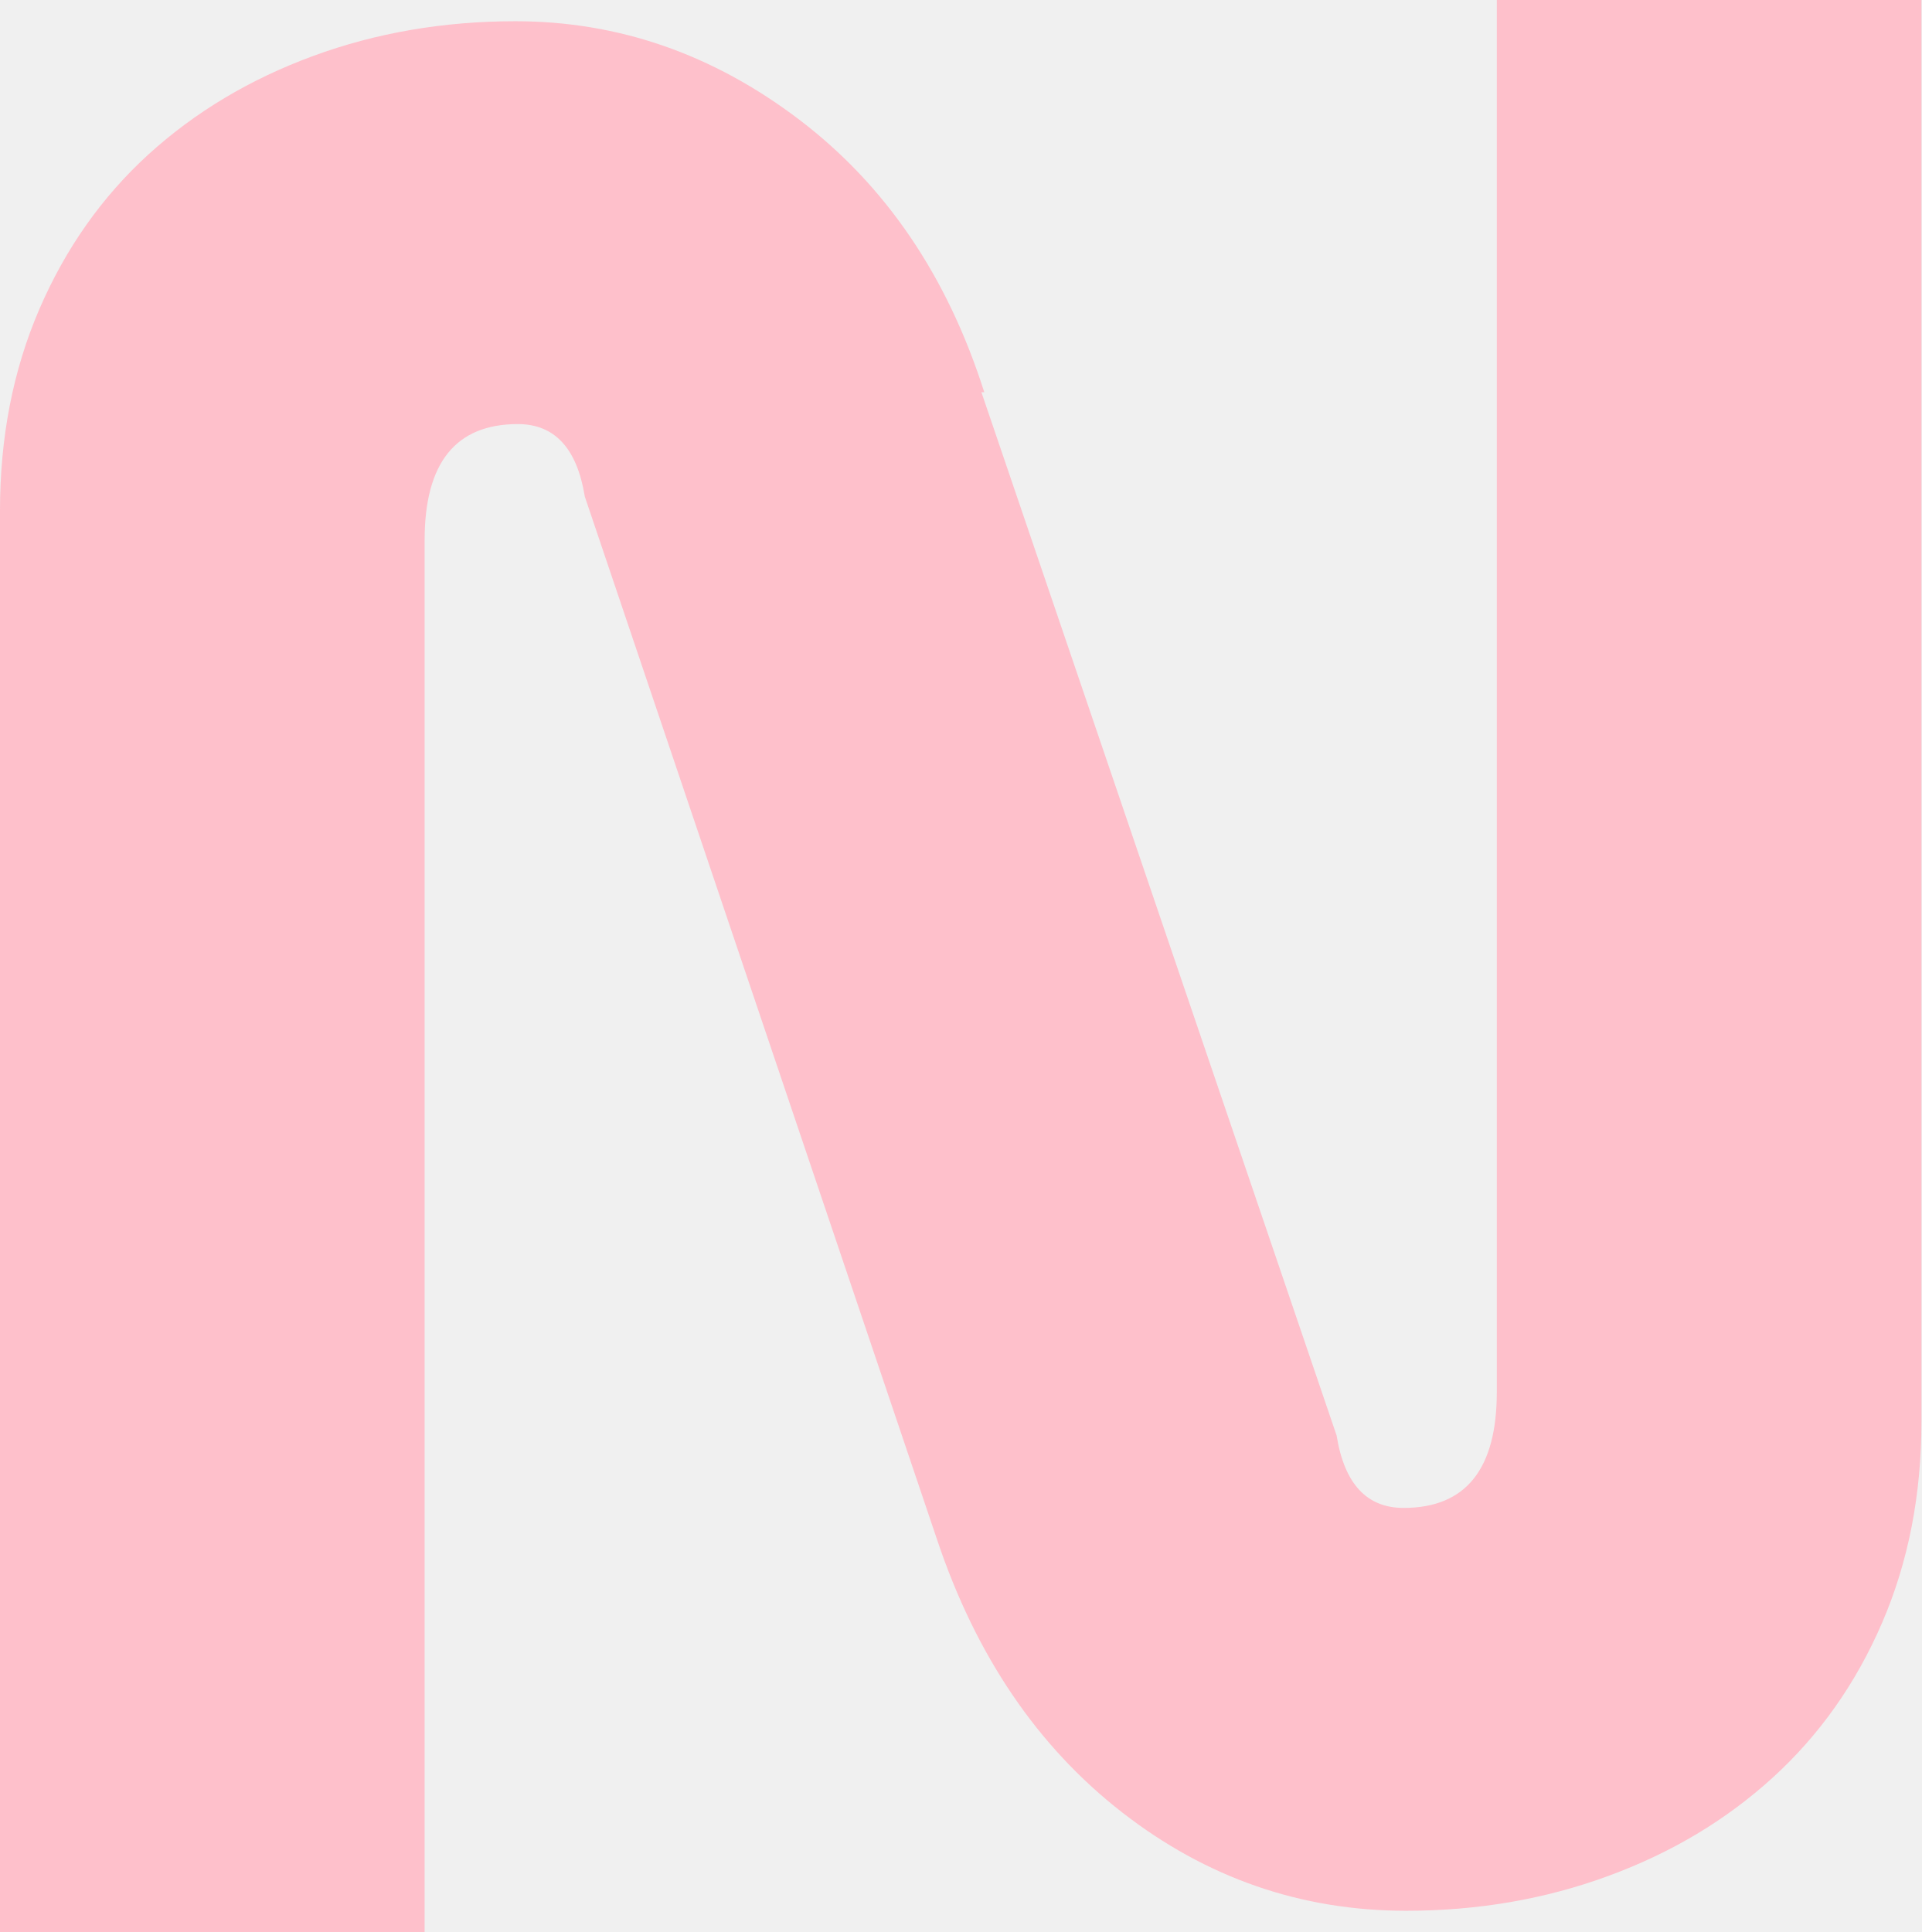
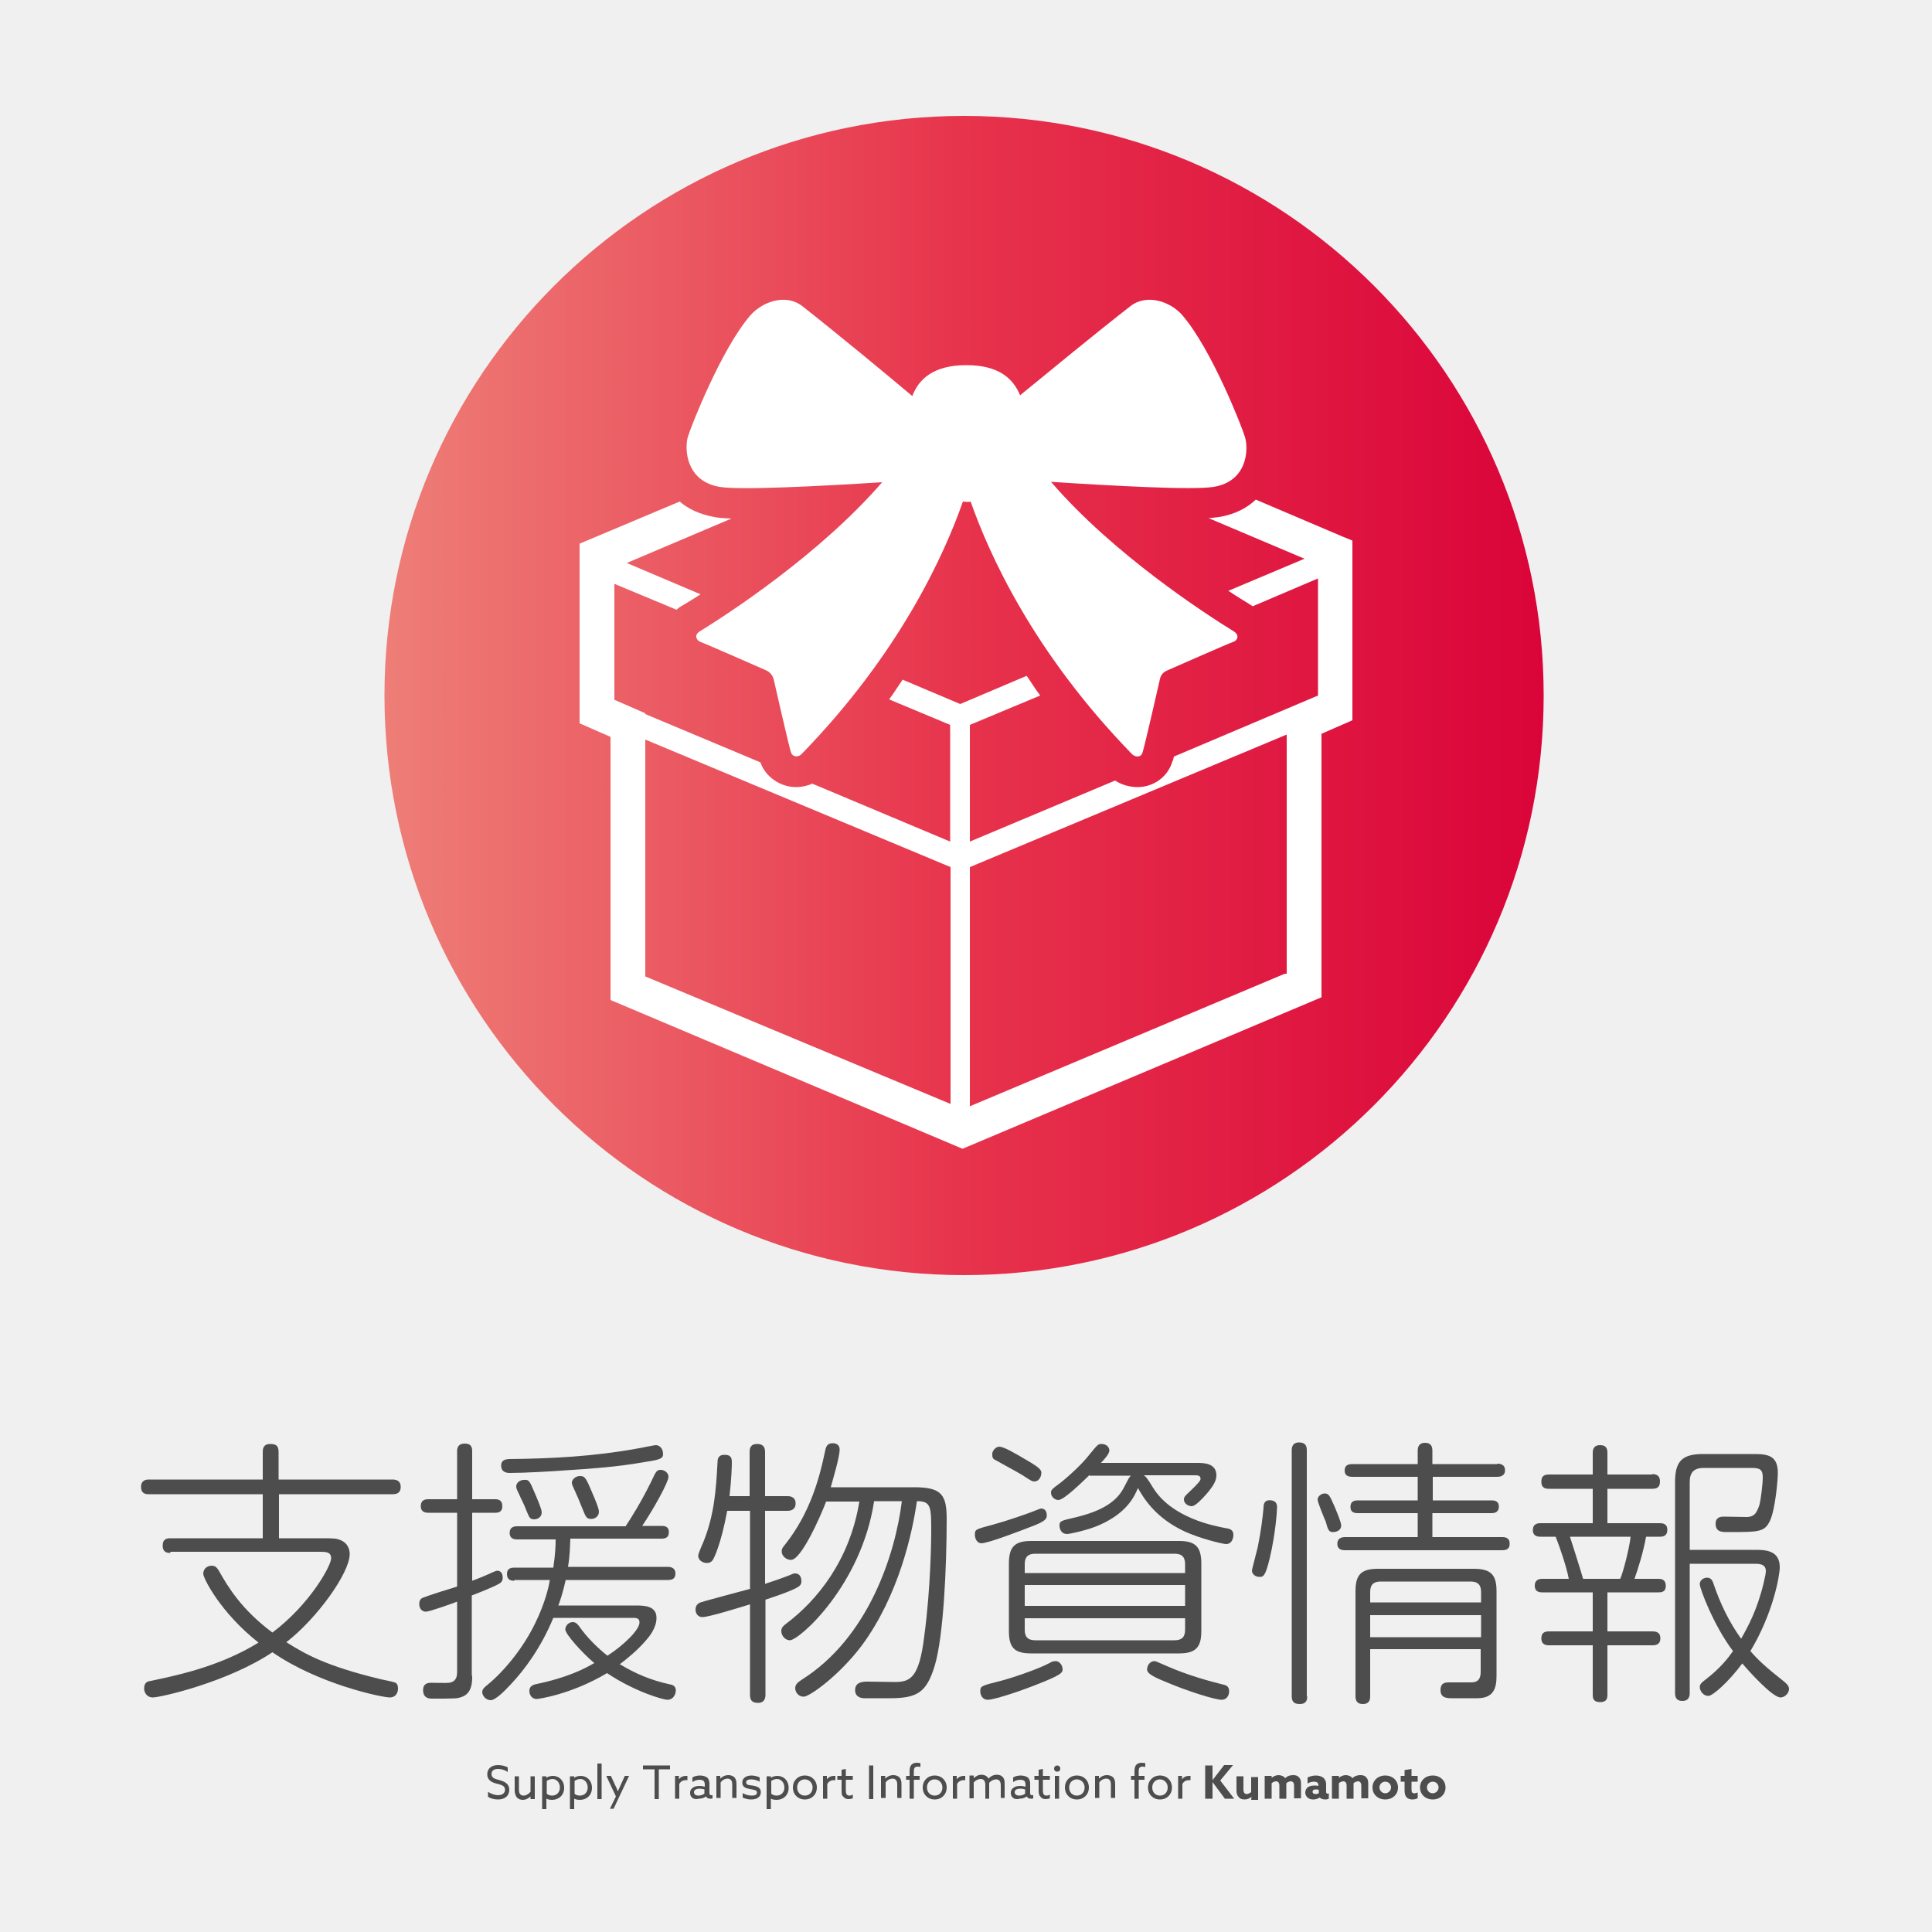
- <svg xmlns="http://www.w3.org/2000/svg">
-   <g>
-     <path fill="#fec0cb" d="m181,0c0,0 -40,0 -40,0c0,0 0,131.14 0,131.14c0,7.27 -2.93,10.91 -8.78,10.91c-3.47,0 -5.58,-2.27 -6.31,-6.82c0,0 -33.46,-98.28 -33.46,-98.28c0,0 0.27,0 0.27,0c-3.47,-10.92 -9.28,-19.48 -17.42,-25.67c-8.14,-6.19 -17.06,-9.28 -26.75,-9.28c-6.76,0 -13.12,1.09 -19.07,3.28c-5.93,2.18 -11.1,5.27 -15.5,9.27c-4.38,4 -7.81,8.86 -10.28,14.59c-2.47,5.73 -3.7,12.05 -3.7,18.95c0,0 0,133.91 0,133.91c0,0 40,0 40,0c0,0 0,-131.12 0,-131.12c0,-7.29 2.93,-10.93 8.78,-10.93c3.47,0 5.57,2.28 6.31,6.83c0,0 33.19,98.28 33.19,98.28c3.66,10.92 9.46,19.47 17.41,25.66c7.95,6.19 16.88,9.28 26.76,9.28c6.76,0 13.11,-1.09 19.05,-3.28c5.95,-2.18 11.11,-5.27 15.5,-9.27c4.39,-4 7.83,-8.86 10.3,-14.59c2.47,-5.73 3.7,-12.05 3.7,-18.95c0,0 0,-133.91 0,-133.91z" />
+ <svg xmlns="http://www.w3.org/2000/svg" version="1.1" x="0px" y="0px" viewBox="0 0 500 500" style="enable-background:new 0 0 500 500;" xml:space="preserve">
+   <style type="text/css">
+ 	.st0{fill:#4D4D4D;}
+ 	.st1{fill:url(#Circle_1_);}
+ 	.st2{fill:none;}
+ 	.st3{fill:#FFFFFF;}
+ </style>
+   <g id="Text">
+     <g>
+       <path class="st0" d="M44.1,401.9c-0.6,0-2,0-2-1.9c0-1.8,1.2-1.9,2-1.9H68v-11.4H38.5c-0.6,0-2,0-2-1.9c0-1.8,1.4-1.9,2-1.9H68    v-7.1c0-0.6,0-2.1,1.9-2.1c1.6,0,2.2,0.5,2.2,2.1v7.1h29.5c0.6,0,2.1,0.1,2.1,1.9c0,1.9-1.5,1.9-2.1,1.9H72.2v11.4H83    c3.5,0,4.1,0,5.4,0.6c1.6,0.8,2.1,2.2,2.1,3.5c0,4.9-8.5,16.7-16.4,22.8c4.8,3,10,6.1,24.5,9.6c0.5,0.1,3,0.6,3.5,0.8    c0.7,0.2,0.9,0.8,0.9,1.6c0,1.1-0.6,2.3-2.1,2.3c-2,0-18.4-3.4-30.4-11.7c-11.5,7.7-28.9,11.7-31,11.7c-1.4,0-2.2-1.2-2.2-2.3    c0-1.6,0.9-1.9,1.8-2c5.5-1.2,17.3-3.4,27.8-9.9c-9.9-7.8-14.3-16.7-14.3-17.8c0-1.2,0.9-2.1,2.2-2.1c1,0,1.4,0.6,1.9,1.4    c2.4,4.3,6,10.1,13.8,15.9c9.7-7.3,15.2-17.3,15.2-19.2c0-1.7-1.4-1.7-3-1.7H44.1z" />
+       <path class="st0" d="M122.2,433.7c0,1.6,0,4.6-2.8,5.5c-1.2,0.4-1.4,0.4-7.7,0.4c-0.8,0-2.2-0.2-2.2-2.2c0-1.9,1.5-1.9,2.2-1.9    c0.7,0,3.9,0.1,4.5,0c1.6-0.2,2.1-1.3,2.1-2.7v-18.3c-1,0.4-7.1,2.6-8.1,2.6c-0.9,0-1.7-0.7-1.7-2c0-1.3,0.8-1.6,1.2-1.7    c1.2-0.5,7.2-2.4,8.6-2.8v-19.1h-7.4c-0.5,0-2,0-2-1.7c0-1.8,1.4-1.8,2-1.8h7.4v-12.4c0-0.7,0.1-2,2-2c1.6,0,1.9,0.9,1.9,2V388    h5.9c0.7,0,1.9,0.1,1.9,1.8c0,1.6-1.1,1.7-1.9,1.7h-5.9v17.6c1.2-0.4,4.5-1.8,5.3-2.2c0.7-0.3,1-0.4,1.2-0.4    c1.2,0,1.4,1.2,1.4,1.8c0,1-0.6,1.4-1,1.6c-1,0.6-4.6,2.1-7,3V433.7z M133.1,409.1c-0.8,0-1.9-0.2-1.9-1.7c0-1.2,0.6-1.7,1.9-1.7    h10.1c0.5-3.4,0.6-5.7,0.6-7.3h-10c-0.6,0-1.9-0.1-1.9-1.7c0-1.4,1-1.7,1.9-1.7h28.1c1.4-2.1,4-6.2,6.7-11.7    c1.2-2.6,1.4-2.9,2.4-2.9c0.9,0,2,0.7,2,1.8c0,1.4-3.9,8.4-6.8,12.7h5c0.9,0,1.9,0.2,1.9,1.6c0,1.2-0.6,1.7-1.9,1.7h-23.6    c-0.1,2.3-0.1,4.3-0.6,7.3h25.8c0.9,0,2,0.3,2,1.7c0,1.2-0.6,1.7-2,1.7h-26.4c-0.1,0.3-0.6,3.1-1.9,6.6h19.9c2.2,0,5.5,0,5.5,3.2    c0,2.6-1.9,4.9-2.7,5.8c-2.2,2.6-5.2,5-6.8,6.2c4,2.4,7.9,4.1,12.9,5.2c0.7,0.1,1.6,0.4,1.6,1.6c0,0.6-0.4,2.4-2.2,2.4    c-0.9,0-8.1-1.9-15.6-6.9c-9.4,5.6-17.9,6.7-18.2,6.7c-1.2,0-1.9-1-1.9-2.1c0-1.2,0.9-1.5,1.5-1.7c8.3-1.7,12.7-4,15.3-5.5    c-3.1-2.6-7.5-7.5-7.5-8.7c0-1,0.9-1.9,1.9-1.9c0.9,0,1.3,0.6,1.7,1.1c2.1,3,4.8,5.6,7.3,7.6c4.2-2.7,8.3-6.7,8.3-8.6    c0-1.2-0.9-1.2-1.9-1.2h-20.4c-3.1,7.5-7.3,13.3-11.1,17.3c-1.2,1.3-3.8,4-5.1,4c-1.3,0-2.2-1.2-2.2-2.1c0-0.7,0.5-1.2,1.4-1.9    c4.5-3.7,9.3-9.7,12.3-15.9c2.6-5.3,3.5-9.4,3.8-11.2H133.1z M166.1,378.5c-6.4,1.1-12.9,1.6-19.4,2c-4,0.3-11.1,0.7-14.8,0.7    c-0.4,0-2.2,0-2.2-1.9c0-1.6,1.3-1.6,2-1.7c11.1-0.1,22.1-0.7,33.1-2.7c0.8-0.1,4.4-0.9,5-0.9c0.6,0,1.8,0.6,1.8,2.3    C171.6,377.6,170.6,377.8,166.1,378.5z M138.4,386.4c0.5,1.2,1.8,4.1,1.8,5c0,1.3-1.2,1.8-1.9,1.8c-1.2,0-1.3-0.4-2.2-2.6    c-0.6-1.6-0.9-1.9-1.9-4.2c-0.4-0.8-0.6-1.2-0.6-1.7c0-1.2,1.3-1.7,1.9-1.7C136.9,382.9,137,383.1,138.4,386.4z M153,385.7    c0.5,1.2,2,4.5,2,5.5c0,1.3-1.1,1.9-2,1.9c-1.2,0-1.4-0.5-2.2-2.5c-0.3-0.6-0.7-1.9-1.9-4.5c-0.8-1.8-0.9-1.9-0.9-2.4    c0-0.9,1.1-1.7,2-1.7C151.2,382,151.5,382.1,153,385.7z" />
+       <path class="st0" d="M194,387.2v-11.4c0-0.6,0-2.1,1.9-2.1c1.4,0,2.1,0.6,2.1,2.1v11.4h5.8c0.4,0,2.1,0,2.1,1.9    c0,1.7-1.4,1.9-2.1,1.9h-5.8v18.9c2.4-0.8,4.2-1.4,6.5-2.3c0.8-0.4,1.1-0.4,1.3-0.4c1.1,0,1.6,0.9,1.6,2c0,0.6-0.1,1.1-1.2,1.7    c-0.7,0.4-2.6,1.3-8.1,3.1v24.6c0,0.6-0.1,2.1-1.9,2.1c-1.6,0-2.1-0.7-2.1-2.1v-23.4c-2.3,0.7-10.6,3.3-12.3,3.3    c-1.5,0-1.8-1.4-1.8-1.9c0-1.4,0.9-1.7,1.3-1.9c0.1-0.1,11.3-3.1,12.8-3.5v-20.2h-5.9c-1.7,9.1-3.5,12.3-3.6,12.5    c-0.4,0.7-0.9,1-1.7,1c-0.9,0-2.2-0.6-2.2-1.9c0-0.6,1.2-3.2,1.4-3.7c2.7-6.8,3.2-13,3.6-20.5c0-0.7,0.1-1.9,1.8-1.9    c1.9,0,1.9,1.1,1.9,2.1c0,0.8-0.1,4.2-0.6,8.6H194z M226.2,388.6c-3.3,21.6-19.3,35.9-21.8,35.9c-1.1,0-2.2-1.1-2.2-2.4    c0-0.9,0.6-1.4,1.4-2c7.8-5.9,16.3-16.2,18.8-31.5h-8.6c-1.4,3.7-6.4,15.1-9.1,15.1c-1.2,0-2.4-1-2.4-2.2c0-0.5,0.1-0.9,0.9-1.8    c6.5-8.2,8.9-17.3,10.3-24c0.2-1,0.4-2.2,2-2.2c1.1,0,1.8,0.6,1.8,1.6c0,2-1.7,7.6-2.3,9.8h21.7c7.1,0,8.3,2.1,8.3,8.2    c0,12.2-0.8,30.4-3.1,38c-2.1,6.9-4.5,8.4-11.6,8.4h-6.6c-0.5,0-2.4-0.1-2.4-2.1c0-2.2,2.2-2.2,3.3-2.2c1.1,0,6,0.1,7,0.1    c4,0,6.3-1.1,7.6-11.9c1.7-12.5,1.8-25.6,1.8-26.8c0-6.6,0-8.1-3.7-8.1c-1.2,8.3-4.7,24.4-14.3,37.4c-5.9,7.8-13.5,13.2-15,13.2    c-1.4,0-2.2-1.2-2.2-2.2c0-0.9,0.6-1.5,1.7-2.2c17.3-10.9,24.2-32.5,25.9-46.2H226.2z" />
+       <path class="st0" d="M266.6,395.2c-2.3,0.9-10.9,4.2-12.6,4.2c-1.2,0-1.7-1.3-1.7-2.2c0-1.4,0.1-1.4,4.6-2.6    c3.7-1,8.5-2.7,10.1-3.3c0.3-0.1,2.2-0.9,2.4-0.9c1,0,1.5,0.7,1.5,1.7C271,393.1,270.4,393.8,266.6,395.2z M275,432    c0,0.8-0.2,1.3-4.8,3.2c-7.3,3-13.3,4.7-14.5,4.7c-1.6,0-2-1.4-2-2.2c0-1.3,0.1-1.4,5.3-2.7c2.4-0.6,9.4-2.9,12.6-4.6    c0.6-0.4,1-0.5,1.7-0.5C274.1,429.9,275,430.9,275,432z M258.6,374.4c1.2,0,4.1,1.7,7.3,3.6c3.5,2,3.6,2.6,3.6,3.2    c0,0.9-0.6,2.2-1.8,2.2c-0.6,0-0.9-0.2-3.2-1.7c-1.3-0.8-6.7-3.7-6.8-3.8c-0.9-0.4-0.9-0.8-0.9-1.7    C256.8,375.6,257.6,374.4,258.6,374.4z M310.9,422.1c0,4.2-1.4,5.8-5.8,5.8h-38.2c-4.3,0-5.8-1.4-5.8-5.8v-17.4    c0-4.3,1.4-5.9,5.8-5.9h38.2c4.3,0,5.8,1.5,5.8,5.9V422.1z M306.7,407.1v-2.3c0-1.7-0.7-2.7-2.7-2.7h-36.1c-1.9,0-2.7,0.9-2.7,2.7    v2.3H306.7z M265.2,410.2v5.4h41.5v-5.4H265.2z M265.2,418.8v3c0,1.7,0.7,2.7,2.7,2.7H304c1.9,0,2.7-0.9,2.7-2.7v-3H265.2z     M282,381.7c-1.8,1.7-6.6,6.5-8.1,6.5c-0.9,0-1.9-0.8-1.9-1.9c0-0.7,0.2-0.9,2.5-2.6c2.4-1.9,5.7-5,7.4-7.2    c2.2-2.7,2.3-2.8,3.2-2.8c1.1,0,2,0.7,2,1.7c0,0.8-1.2,2.2-2.2,3.2h24.9c1.6,0,5,0,5,3.2c0,1.3-0.6,2.6-2.7,5c-1,1.1-2.7,3-3.7,3    c-0.9,0-2-0.7-2-1.7c0-0.6,0.2-0.9,1.3-1.9c2.4-2.3,3-3,3-3.5c0-0.9-0.8-0.9-1.7-0.9h-13c0.6,0.4,0.8,0.6,2.4,3.2    c4.8,7.8,15.7,9.9,18.9,10.5c0.9,0.1,1.9,0.4,1.9,1.7c0,0.9-0.4,2.4-1.9,2.4c-0.8,0-6.7-1.4-10.8-3.3c-7.7-3.6-10.7-8.9-12-11.2    c-0.9,2.1-2.7,6.3-9.8,9.5c-3,1.4-8,2.4-8.5,2.4c-1.8,0-2-1.7-2-2.1c0-1.2,0.1-1.3,4.1-2.2c6.7-1.6,10.7-4,12.6-7.8    c1.2-2.3,1.3-2.6,1.8-3H282z M298.7,429.9c0.4,0,0.6,0.1,3.1,1.2c5.6,2.5,12,4.2,14.5,4.8c0.9,0.2,1.8,0.4,1.8,1.8    c0,0.8-0.4,2.2-2,2.2s-8.7-2.2-14.1-4.5c-4.8-1.9-5.3-2.7-5.1-3.7C297,430.8,297.8,429.9,298.7,429.9z" />
+       <path class="st0" d="M330.5,390.1c0,0.9-0.4,6.9-1.9,13.2c-1.1,4.5-1.6,4.8-2.6,4.8s-2-0.6-2-1.7c0-0.2,1.3-5.1,1.5-6    c0.9-4.4,1.3-8,1.5-10.2c0-0.8,0.1-2.2,2.1-1.9C330.5,388.5,330.5,389.7,330.5,390.1z M338.3,439c0,0.6,0,2-1.9,2    c-1.4,0-2.1-0.5-2.1-2v-63.6c0-0.7,0.1-2.1,1.9-2.1c1.8,0,2,1.1,2,2.1V439z M345.3,389.7c0.5,1.2,1.8,4.2,1.8,5.1    c0,1.3-1.3,1.7-2.1,1.7c-1.1,0-1.3-0.5-1.9-2.7c-0.4-0.9-2.1-5-2.1-5.7c0-0.9,1-1.6,1.9-1.6C343.9,386.6,344.1,387,345.3,389.7z     M387.5,378.8c0.4,0,2,0,2,1.7c0,1.5-1.3,1.7-2,1.7h-16.7v6.1H386c0.5,0,1.9,0,1.9,1.6s-1.3,1.7-1.9,1.7h-15.3v6.2h18    c0.8,0,2,0.1,2,1.7c0,1.2-0.6,1.7-2,1.7h-40.6c-0.5,0-2,0-2-1.7c0-1.4,1.1-1.7,2-1.7h18.8v-6.2h-15.5c-1.2,0-1.9-0.4-1.9-1.6    c0-1.1,0.5-1.7,1.9-1.7h15.5v-6.1H350c-1.2,0-2-0.4-2-1.6c0-1,0.4-1.7,2-1.7h16.9v-3.4c0-0.5,0-2.1,1.9-2.1c1.9,0,1.9,1.5,1.9,2.1    v3.4H387.5z M354.6,426.8V439c0,0.7-0.1,2-1.9,2c-1.5,0-1.9-0.9-1.9-2v-27.2c0-4.2,1.4-5.8,5.8-5.8h24.8c4.4,0,5.9,1.5,5.9,5.8    v21.9c0,3.3-0.8,5.8-5,5.8h-6.5c-1.2,0-3,0-3-2.1c0-2,1.4-2,2.2-2h5.8c1.9,0,2.4-1.2,2.4-2.7v-5.9H354.6z M383.3,414.7v-2.7    c0-1.7-0.7-2.7-2.7-2.7h-23.3c-1.9,0-2.7,0.9-2.7,2.7v2.7H383.3z M383.3,418h-28.7v5.7h28.7V418z" />
+       <path class="st0" d="M427.6,381.5c0.7,0,2,0.1,2,1.9c0,1.6-0.9,1.9-2,1.9H416v8.9h13.5c0.6,0,2,0,2,1.7c0,1.7-1.2,1.8-2,1.8H426    c-0.7,3.9-2,8.1-3,10.9h6.1c0.6,0,2,0,2,1.8c0,1.7-1.2,1.7-2,1.7H416v10.1h11.6c0.6,0,2.1,0,2.1,1.8s-1.5,1.8-2.1,1.8H416v12.7    c0,0.8,0,2-1.9,2s-1.9-1.2-1.9-2v-12.7h-11.3c-0.7,0-2-0.1-2-1.8c0-1.5,0.9-1.8,2-1.8h11.3v-10.1h-13c-0.6,0-2,0-2-1.7    c0-1.7,1.3-1.8,2-1.8h6.8c-0.6-3.2-2.4-8.4-3.4-10.9h-3.9c-0.5,0-2,0-2-1.7c0-1.8,1.5-1.8,2-1.8h13.5v-8.9h-11.3c-0.6,0-2,0-2-1.8    c0-1.3,0.5-1.9,2-1.9h11.3v-5.5c0-0.6,0-2.1,1.9-2.1c1.8,0,1.9,1.2,1.9,2.1v5.5H427.6z M419.3,408.6c0.7-1.4,2.4-8,2.7-10.9h-15.7    c0.4,1.2,3,9.4,3.4,10.9H419.3z M437.3,404.8v33.3c0,0.7-0.1,2.1-1.9,2.1c-1.6,0-1.9-1-1.9-2.1v-54.5c0-5.3,1.7-7.3,7.2-7.3h13.4    c3.7,0,6,0.6,6,4.9c0,1.6-0.6,9.2-2,12.3c-1.4,3-2.8,3-10.9,3c-1.6,0-3.2,0-3.2-2.2c0-1.8,1.6-1.8,2.1-1.8c0.9,0,5.3,0.1,6.1,0.1    c1.9-0.1,2.4-1.1,3.1-3c0.4-1.4,0.9-5.5,0.9-7.3c0-1.9-0.7-2.4-2.8-2.4H441c-2.7,0-3.7,1.2-3.7,3.7v17.5h16.8c2.6,0,6.5,0,6.5,4.5    c0,2-1.6,11.7-7.6,21.7c1.9,2.2,3.9,4.1,8.6,7.8c0.5,0.4,1.4,1.1,1.4,2c0,1.1-1.1,2.2-2.2,2.2c-2.1,0-8.2-6.8-9.9-8.8    c-3.5,4.7-7.6,8.4-8.8,8.4c-1.3,0-2.2-1.3-2.2-2.3c0-0.7,0.5-1.2,1.2-1.7c4.2-3.2,6.2-5.9,7.4-7.6c-5-6.6-8.6-16.2-8.6-17.3    c0-1.3,1.3-1.7,1.9-1.7c1.2,0,1.5,1.1,1.7,1.7c1.7,5,4,9.8,7.1,14.1c1.7-3,4.1-7.3,5.8-14.3c0.4-1.8,0.6-2.6,0.6-3.2    c0-1.9-1.8-1.9-3-1.9H437.3z" />
+       <path class="st0" d="M126.3,463.7c0.8,0.6,1.9,0.9,2.6,0.9c1,0,1.8-0.5,1.8-1.4c0-1.1-1-1.3-2.2-1.6c-1.2-0.3-2.4-0.9-2.4-2.4    c0-1.5,1.1-2.4,2.8-2.4c0.8,0,1.8,0.2,2.5,0.6v1.2c-0.8-0.6-1.8-0.8-2.5-0.8c-1,0-1.7,0.4-1.7,1.3c0,1.1,1,1.3,2.1,1.6    c1.3,0.4,2.5,0.9,2.5,2.5c0,1.6-1.2,2.5-2.9,2.5c-0.8,0-1.9-0.2-2.6-0.7V463.7z" />
+       <path class="st0" d="M133.2,463.3v-3.6h1.1v3.4c0,0.6,0.1,1,0.3,1.2c0.2,0.3,0.6,0.4,0.9,0.4c0.7,0,1.4-0.5,1.8-1v-4h1.1v5.9h-1.1    v-0.7l0,0c-0.5,0.5-1.2,0.9-2,0.9c-0.6,0-1.2-0.2-1.6-0.7C133.4,464.6,133.2,464.1,133.2,463.3z" />
+       <path class="st0" d="M141.4,468.2h-1.1v-8.5h1.1v0.4l0,0c0.4-0.3,1-0.5,1.7-0.5c1.6,0,2.9,1.2,2.9,3.1c0,1.9-1.4,3.1-3.1,3.1    c-0.6,0-1.1-0.1-1.5-0.3l0,0V468.2z M142.9,464.7c1.2,0,2-0.9,2-2.1c0-1.2-0.8-2.2-1.9-2.2c-0.5,0-1.1,0.2-1.5,0.5v3.3    C141.8,464.5,142.3,464.7,142.9,464.7z" />
+       <path class="st0" d="M148.6,468.2h-1.1v-8.5h1.1v0.4l0,0c0.4-0.3,1-0.5,1.7-0.5c1.6,0,2.9,1.2,2.9,3.1c0,1.9-1.4,3.1-3.1,3.1    c-0.6,0-1.1-0.1-1.5-0.3l0,0V468.2z M150.1,464.7c1.2,0,2-0.9,2-2.1c0-1.2-0.8-2.2-1.9-2.2c-0.5,0-1.1,0.2-1.5,0.5v3.3    C148.9,464.5,149.5,464.7,150.1,464.7z" />
+       <path class="st0" d="M154.6,456.4h1.1v9.2h-1.1V456.4z" />
+       <path class="st0" d="M157.8,468.2l1.6-3.3l-2.5-5.3h1.2l1,2.2c0.3,0.6,0.6,1.2,0.8,1.8h0c0.3-0.6,0.5-1.2,0.8-1.8l1-2.2h1.1    l-4,8.5H157.8z" />
+       <path class="st0" d="M169.3,457.9h-2.9v-1h7v1h-2.9v7.7h-1.1V457.9z" />
+       <path class="st0" d="M174.6,459.6h1.1v0.9l0,0c0.4-0.6,1.1-0.9,1.8-0.9c0.1,0,0.3,0,0.4,0v1.1c-0.1,0-0.3,0-0.4,0    c-0.8,0-1.4,0.4-1.7,1v3.8h-1.1V459.6z" />
+       <path class="st0" d="M179.2,465.3c-0.4-0.3-0.6-0.7-0.6-1.3c0-0.7,0.3-1.1,0.8-1.4c0.4-0.3,1-0.4,1.7-0.4c0.5,0,0.9,0.1,1.3,0.2    v-0.5c0-0.4-0.1-0.8-0.3-1c-0.2-0.2-0.6-0.3-1.1-0.3c-0.7,0-1.4,0.3-1.8,0.6V460c0.5-0.3,1.1-0.5,2-0.5c0.7,0,1.3,0.2,1.8,0.5    c0.3,0.3,0.6,0.8,0.6,1.5v2.5c0,0.4,0.1,0.6,0.5,0.6c0.1,0,0.3,0,0.3-0.1v0.9c-0.1,0.1-0.3,0.1-0.6,0.1c-0.5,0-0.9-0.2-1.1-0.6h0    c-0.3,0.3-1,0.6-1.8,0.6C180.1,465.7,179.6,465.6,179.2,465.3z M182.3,464.2v-1.1c-0.3-0.1-0.8-0.2-1.2-0.2    c-0.7,0-1.5,0.2-1.5,0.9c0,0.6,0.5,0.9,1.1,0.9C181.3,464.7,181.9,464.5,182.3,464.2z" />
+       <path class="st0" d="M185.3,459.6h1.1v0.7l0,0c0.5-0.5,1.2-0.9,2.1-0.9c0.6,0,1.2,0.2,1.6,0.6c0.3,0.4,0.5,0.8,0.5,1.7v3.6h-1.1    v-3.4c0-0.6-0.1-1-0.3-1.2c-0.2-0.3-0.6-0.4-0.9-0.4c-0.7,0-1.4,0.4-1.8,1v4h-1.1V459.6z" />
+       <path class="st0" d="M192.3,464.1c0.7,0.4,1.5,0.6,2.3,0.6c0.8,0,1.3-0.2,1.3-0.8c0-0.7-0.9-0.7-1.8-0.9c-1.1-0.2-2-0.5-2-1.7    c0-1.2,1.1-1.8,2.4-1.8c0.7,0,1.5,0.2,2.1,0.5v1.1c-0.7-0.4-1.5-0.6-2.2-0.6c-0.8,0-1.3,0.2-1.3,0.8c0,0.7,0.8,0.7,1.7,0.8    c1.1,0.2,2.1,0.5,2.1,1.7c0,1.4-1.2,1.9-2.5,1.9c-0.8,0-1.6-0.2-2.2-0.5V464.1z" />
+       <path class="st0" d="M199.5,468.2h-1.1v-8.5h1.1v0.4l0,0c0.4-0.3,1-0.5,1.7-0.5c1.6,0,2.9,1.2,2.9,3.1c0,1.9-1.4,3.1-3.1,3.1    c-0.6,0-1.1-0.1-1.5-0.3l0,0V468.2z M201,464.7c1.2,0,2-0.9,2-2.1c0-1.2-0.8-2.2-1.9-2.2c-0.5,0-1.1,0.2-1.5,0.5v3.3    C199.9,464.5,200.4,464.7,201,464.7z" />
+       <path class="st0" d="M208.3,459.5c1.8,0,3.1,1.3,3.1,3.1s-1.3,3.1-3.1,3.1c-1.8,0-3.1-1.3-3.1-3.1S206.5,459.5,208.3,459.5z     M208.3,464.7c1.2,0,2-0.9,2-2.1s-0.9-2.1-2-2.1c-1.2,0-2,0.9-2,2.1S207.1,464.7,208.3,464.7z" />
+       <path class="st0" d="M212.9,459.6h1.1v0.9l0,0c0.4-0.6,1.1-0.9,1.8-0.9c0.1,0,0.3,0,0.4,0v1.1c-0.1,0-0.3,0-0.4,0    c-0.8,0-1.4,0.4-1.7,1v3.8h-1.1V459.6z" />
+       <path class="st0" d="M217.8,463.5v-2.9h-1.1v-1h1.1V458l1.1-0.2v1.8h1.8v1h-1.8v2.7c0,0.7,0.1,1.4,0.9,1.4c0.3,0,0.7-0.1,0.9-0.3    v1c-0.2,0.1-0.7,0.2-1.1,0.2c-0.4,0-1-0.1-1.3-0.6C217.9,464.8,217.8,464.3,217.8,463.5z" />
+       <path class="st0" d="M224.9,456.9h1.1v8.7h-1.1V456.9z" />
+       <path class="st0" d="M228,459.6h1.1v0.7l0,0c0.5-0.5,1.2-0.9,2.1-0.9c0.6,0,1.2,0.2,1.6,0.6c0.3,0.4,0.5,0.8,0.5,1.7v3.6h-1.1    v-3.4c0-0.6-0.1-1-0.3-1.2c-0.2-0.3-0.6-0.4-0.9-0.4c-0.7,0-1.4,0.4-1.8,1v4H228V459.6z" />
+       <path class="st0" d="M235.4,460.6h-0.9v-1h0.9v-1.1c0-0.8,0.1-1.4,0.5-1.8c0.4-0.4,0.9-0.5,1.4-0.5c0.3,0,0.7,0.1,0.9,0.1v1    c-0.2-0.1-0.6-0.1-0.8-0.1c-0.7,0-0.9,0.5-0.9,1.1v1.3h1.5v1h-1.5v4.9h-1.1V460.6z" />
+       <path class="st0" d="M241.9,459.5c1.8,0,3.1,1.3,3.1,3.1s-1.3,3.1-3.1,3.1c-1.8,0-3.1-1.3-3.1-3.1S240.1,459.5,241.9,459.5z     M241.9,464.7c1.2,0,2-0.9,2-2.1s-0.9-2.1-2-2.1c-1.2,0-2,0.9-2,2.1S240.7,464.7,241.9,464.7z" />
+       <path class="st0" d="M246.5,459.6h1.1v0.9l0,0c0.4-0.6,1.1-0.9,1.8-0.9c0.1,0,0.3,0,0.4,0v1.1c-0.1,0-0.3,0-0.4,0    c-0.8,0-1.4,0.4-1.7,1v3.8h-1.1V459.6z" />
+       <path class="st0" d="M259,462.1c0-0.6-0.1-0.9-0.3-1.2c-0.2-0.3-0.6-0.4-0.9-0.4c-0.7,0-1.4,0.4-1.8,0.9c0,0.1,0,0.3,0,0.4v3.7    H255v-3.5c0-0.6-0.1-0.9-0.3-1.2c-0.2-0.3-0.6-0.4-0.9-0.4c-0.7,0-1.4,0.4-1.8,0.9v4.1h-1.1v-5.9h1.1v0.7l0,0    c0.5-0.5,1.2-0.9,2-0.9c0.7,0,1.5,0.3,1.8,1c0.7-0.7,1.4-1,2.2-1c0.6,0,1.2,0.2,1.5,0.6c0.4,0.4,0.5,0.9,0.5,1.7v3.7H259V462.1z" />
+       <path class="st0" d="M262.2,465.3c-0.4-0.3-0.6-0.7-0.6-1.3c0-0.7,0.3-1.1,0.8-1.4c0.4-0.3,1-0.4,1.7-0.4c0.5,0,0.9,0.1,1.3,0.2    v-0.5c0-0.4-0.1-0.8-0.3-1c-0.2-0.2-0.6-0.3-1.1-0.3c-0.7,0-1.4,0.3-1.8,0.6V460c0.5-0.3,1.1-0.5,2-0.5c0.7,0,1.3,0.2,1.8,0.5    c0.3,0.3,0.6,0.8,0.6,1.5v2.5c0,0.4,0.1,0.6,0.5,0.6c0.1,0,0.3,0,0.3-0.1v0.9c-0.1,0.1-0.3,0.1-0.6,0.1c-0.5,0-0.9-0.2-1.1-0.6h0    c-0.3,0.3-1,0.6-1.8,0.6C263.1,465.7,262.6,465.6,262.2,465.3z M265.3,464.2v-1.1c-0.3-0.1-0.8-0.2-1.2-0.2    c-0.7,0-1.5,0.2-1.5,0.9c0,0.6,0.5,0.9,1.1,0.9C264.4,464.7,264.9,464.5,265.3,464.2z" />
+       <path class="st0" d="M268.8,463.5v-2.9h-1.1v-1h1.1V458l1.1-0.2v1.8h1.8v1h-1.8v2.7c0,0.7,0.1,1.4,0.9,1.4c0.3,0,0.7-0.1,0.9-0.3    v1c-0.2,0.1-0.7,0.2-1.1,0.2c-0.4,0-1-0.1-1.3-0.6C269,464.8,268.8,464.3,268.8,463.5z" />
+       <path class="st0" d="M273.6,456.9c0.4,0,0.8,0.3,0.8,0.8s-0.3,0.8-0.8,0.8s-0.8-0.3-0.8-0.8S273.2,456.9,273.6,456.9z M273,459.6    h1.1v5.9H273V459.6z" />
+       <path class="st0" d="M278.7,459.5c1.8,0,3.1,1.3,3.1,3.1s-1.3,3.1-3.1,3.1s-3.1-1.3-3.1-3.1S276.9,459.5,278.7,459.5z     M278.7,464.7c1.2,0,2-0.9,2-2.1s-0.9-2.1-2-2.1c-1.2,0-2,0.9-2,2.1S277.5,464.7,278.7,464.7z" />
+       <path class="st0" d="M283.3,459.6h1.1v0.7l0,0c0.5-0.5,1.2-0.9,2.1-0.9c0.6,0,1.2,0.2,1.6,0.6c0.3,0.4,0.5,0.8,0.5,1.7v3.6h-1.1    v-3.4c0-0.6-0.1-1-0.3-1.2c-0.2-0.3-0.6-0.4-0.9-0.4c-0.7,0-1.4,0.4-1.8,1v4h-1.1V459.6z" />
+       <path class="st0" d="M293.6,460.6h-0.9v-1h0.9v-1.1c0-0.8,0.1-1.4,0.5-1.8c0.4-0.4,0.9-0.5,1.4-0.5c0.3,0,0.7,0.1,0.9,0.1v1    c-0.2-0.1-0.6-0.1-0.8-0.1c-0.7,0-0.9,0.5-0.9,1.1v1.3h1.5v1h-1.5v4.9h-1.1V460.6z" />
+       <path class="st0" d="M300.2,459.5c1.8,0,3.1,1.3,3.1,3.1s-1.3,3.1-3.1,3.1s-3.1-1.3-3.1-3.1S298.4,459.5,300.2,459.5z     M300.2,464.7c1.2,0,2-0.9,2-2.1s-0.9-2.1-2-2.1c-1.2,0-2,0.9-2,2.1S299,464.7,300.2,464.7z" />
+       <path class="st0" d="M304.8,459.6h1.1v0.9l0,0c0.4-0.6,1.1-0.9,1.8-0.9c0.1,0,0.3,0,0.4,0v1.1c-0.1,0-0.3,0-0.4,0    c-0.8,0-1.4,0.4-1.7,1v3.8h-1.1V459.6z" />
+       <path class="st0" d="M311.9,456.9h1.9v3.8l0,0l3-3.9h2.3l-3.3,4l3.6,4.7h-2.4l-3.2-4.3l0,0v4.3h-1.9V456.9z" />
+       <path class="st0" d="M323.9,465c-0.5,0.4-1,0.7-1.8,0.7c-0.7,0-1.2-0.2-1.5-0.6c-0.4-0.4-0.6-0.9-0.6-1.8v-3.6h1.8v3.4    c0,0.4,0.1,0.7,0.2,0.9c0.2,0.2,0.4,0.3,0.6,0.3c0.5,0,0.9-0.3,1.2-0.5v-3.9h1.8v5.9h-1.8L323.9,465L323.9,465z" />
+       <path class="st0" d="M334.9,462.1c0-0.4-0.1-0.6-0.2-0.8c-0.2-0.2-0.4-0.3-0.6-0.3c-0.4,0-0.9,0.2-1.2,0.5c0,0.1,0,0.2,0,0.3v3.7    h-1.8v-3.4c0-0.4-0.1-0.6-0.2-0.8c-0.2-0.2-0.4-0.3-0.6-0.3c-0.4,0-0.9,0.2-1.2,0.5v4h-1.8v-5.9h1.8v0.5l0,0    c0.5-0.4,1.1-0.7,1.8-0.7c0.6,0,1.4,0.3,1.7,0.8c0.6-0.6,1.3-0.8,2.1-0.8c0.7,0,1.2,0.2,1.5,0.6c0.4,0.4,0.5,0.9,0.5,1.7v3.7h-1.8    V462.1z" />
+       <path class="st0" d="M341.5,465.2c-0.4,0.3-1,0.5-1.6,0.5c-0.5,0-1-0.1-1.4-0.4c-0.4-0.3-0.7-0.8-0.7-1.4c0-0.6,0.3-1.1,0.7-1.4    c0.5-0.3,1-0.4,1.7-0.4c0.3,0,0.7,0,1,0.1v-0.2c0-0.3-0.1-0.5-0.2-0.6c-0.2-0.2-0.5-0.3-0.9-0.3c-0.7,0-1.3,0.2-1.7,0.5V460    c0.5-0.2,1.2-0.5,2.1-0.5c0.8,0,1.5,0.2,2,0.6c0.4,0.4,0.7,0.9,0.7,1.6v2c0,0.3,0.1,0.5,0.4,0.5c0.1,0,0.2,0,0.3-0.1v1.4    c-0.2,0.1-0.5,0.2-0.9,0.2C342.3,465.7,341.9,465.5,341.5,465.2L341.5,465.2z M341.2,463.2c-0.2-0.1-0.5-0.1-0.6-0.1    c-0.5,0-0.9,0.1-0.9,0.6c0,0.4,0.3,0.6,0.8,0.6c0.3,0,0.6-0.1,0.8-0.2V463.2z" />
+       <path class="st0" d="M352.3,462.1c0-0.4-0.1-0.6-0.2-0.8c-0.2-0.2-0.4-0.3-0.6-0.3c-0.4,0-0.9,0.2-1.2,0.5c0,0.1,0,0.2,0,0.3v3.7    h-1.8v-3.4c0-0.4-0.1-0.6-0.2-0.8c-0.2-0.2-0.4-0.3-0.6-0.3c-0.4,0-0.9,0.2-1.2,0.5v4h-1.8v-5.9h1.8v0.5l0,0    c0.5-0.4,1.1-0.7,1.8-0.7c0.6,0,1.4,0.3,1.7,0.8c0.6-0.6,1.3-0.8,2.1-0.8c0.7,0,1.2,0.2,1.5,0.6c0.4,0.4,0.5,0.9,0.5,1.7v3.7h-1.8    V462.1z" />
+       <path class="st0" d="M358.5,459.5c1.9,0,3.3,1.3,3.3,3.1s-1.4,3.1-3.3,3.1s-3.3-1.3-3.3-3.1S356.6,459.5,358.5,459.5z     M358.5,464.1c0.8,0,1.5-0.7,1.5-1.5s-0.6-1.5-1.5-1.5s-1.5,0.7-1.5,1.5S357.7,464.1,358.5,464.1z" />
+       <path class="st0" d="M366.8,465.4c-0.3,0.2-0.8,0.3-1.3,0.3c-0.6,0-1.2-0.2-1.5-0.6c-0.3-0.3-0.5-0.8-0.5-1.8v-2.2h-1v-1.5h1v-1.5    l1.8-0.3v1.8h1.6v1.5h-1.6v2c0,0.6,0.1,1,0.7,1c0.3,0,0.6-0.1,0.9-0.2V465.4z" />
+       <path class="st0" d="M370.8,459.5c1.9,0,3.3,1.3,3.3,3.1s-1.4,3.1-3.3,3.1s-3.3-1.3-3.3-3.1S368.9,459.5,370.8,459.5z     M370.8,464.1c0.8,0,1.5-0.7,1.5-1.5s-0.6-1.5-1.5-1.5s-1.5,0.7-1.5,1.5S369.9,464.1,370.8,464.1z" />
+     </g>
+   </g>
+   <g id="Hiromaru">
+     <linearGradient id="Circle_1_" gradientUnits="userSpaceOnUse" x1="99.5" y1="180" x2="399.5" y2="180">
+       <stop offset="0" style="stop-color:#EE7E77" />
+       <stop offset="0.5" style="stop-color:#E7334C" />
+       <stop offset="1" style="stop-color:#DA0439" />
+     </linearGradient>
+     <circle id="Circle" class="st1" cx="249.5" cy="180" r="150" />
+     <g id="PresentBox">
+       <polygon class="st2" points="167,252.7 246,285.7 246,224.5 167,191.4   " />
+       <polygon class="st2" points="251,286.3 332.5,252 333,252 333,190.1 251,224.5   " />
+       <path class="st3" d="M347.3,138.8l-22.3-9.5c-2.1,2-5.2,3.8-9.5,4.5c-0.7,0.1-1.6,0.2-2.7,0.3l24.8,10.5l-19.7,8.3    c2.4,1.6,4.4,2.8,5.7,3.6c0.2,0.1,0.4,0.3,0.6,0.4l16.9-7.2V180l-37.3,15.8c-0.1,0.6-0.3,1.1-0.4,1.3c-1.2,4-4.9,6.6-9,6.6    c-2,0-4.2-0.6-5.8-1.7L251,217.8v-30.2l18.2-7.6c-1.3-1.7-2.3-3.4-3.5-5.1l-17.2,7.3l-14.9-6.3c-1.2,1.7-2.2,3.4-3.5,5.1l15.8,6.6    v30.2l-35.7-15c-1.3,0.6-2.8,0.9-4.2,0.9c-4,0-7.9-2.6-9.2-6.4L167,184.8v-0.2l-8-3.5v-30l16.1,6.7c0.5-0.5,1.1-0.9,1.7-1.2    c1.1-0.7,2.7-1.6,4.5-2.8l-19.1-8.1l27.1-11.5c-2.4-0.1-3.6-0.2-4.4-0.4c-4-0.7-6.9-2.2-9-4L150,140.7v46.5l8,3.5v68.1l91.1,38.5    l92.9-39.2v-68.2l8-3.5v-46.5L347.3,138.8z M246,285.7l-79-33v-61.3l79,33V285.7z M333,252h-0.5L251,286.3v-61.9l82-34.3V252z" />
+       <path class="st3" d="M186.2,126c5.3,0.9,26.4-0.2,42.1-1.2c-16.1,18.6-39.6,33.9-47.2,38.6c-1.6,1-0.8,2.3,0.1,2.7    c1,0.3,17.1,7.4,17.1,7.4c0.9,0.4,1.6,1.2,1.9,2.2c0,0,4,17.6,4.5,19c0.5,1.4,2,1.2,2.7,0.5c25.7-26.4,37.1-52,41.8-65.4    c0.3,0,0.7,0.1,1,0.1c0.3,0,0.7,0,1-0.1c4.7,13.4,16.1,39,41.8,65.4c0.7,0.7,2.3,1,2.7-0.5c0.5-1.4,4.5-19,4.5-19    c0.2-1,0.9-1.8,1.9-2.2c0,0,16.1-7.1,17.1-7.4c1-0.3,1.7-1.7,0.1-2.7c-7.6-4.7-31.2-20-47.3-38.7c15.4,1,36.8,2.2,42.1,1.3    c8.6-1.4,9.1-9.5,8.1-12.9c-0.7-2.4-8.6-22.7-16.2-31.5c-3-3.5-9.1-5.7-13.4-2.4c-8.4,6.5-21.5,17.3-28.6,23.1    c-1.8-4.4-5.6-7.8-13.9-7.8c-8.4,0-12.3,3.5-14,8c-6.4-5.4-19.7-16.4-28.5-23.3c-4.3-3.3-10.3-1.1-13.4,2.4    c-7.6,8.8-15.5,29.1-16.2,31.5C177.1,116.4,177.6,124.5,186.2,126z" />
+     </g>
  </g>
</svg>
